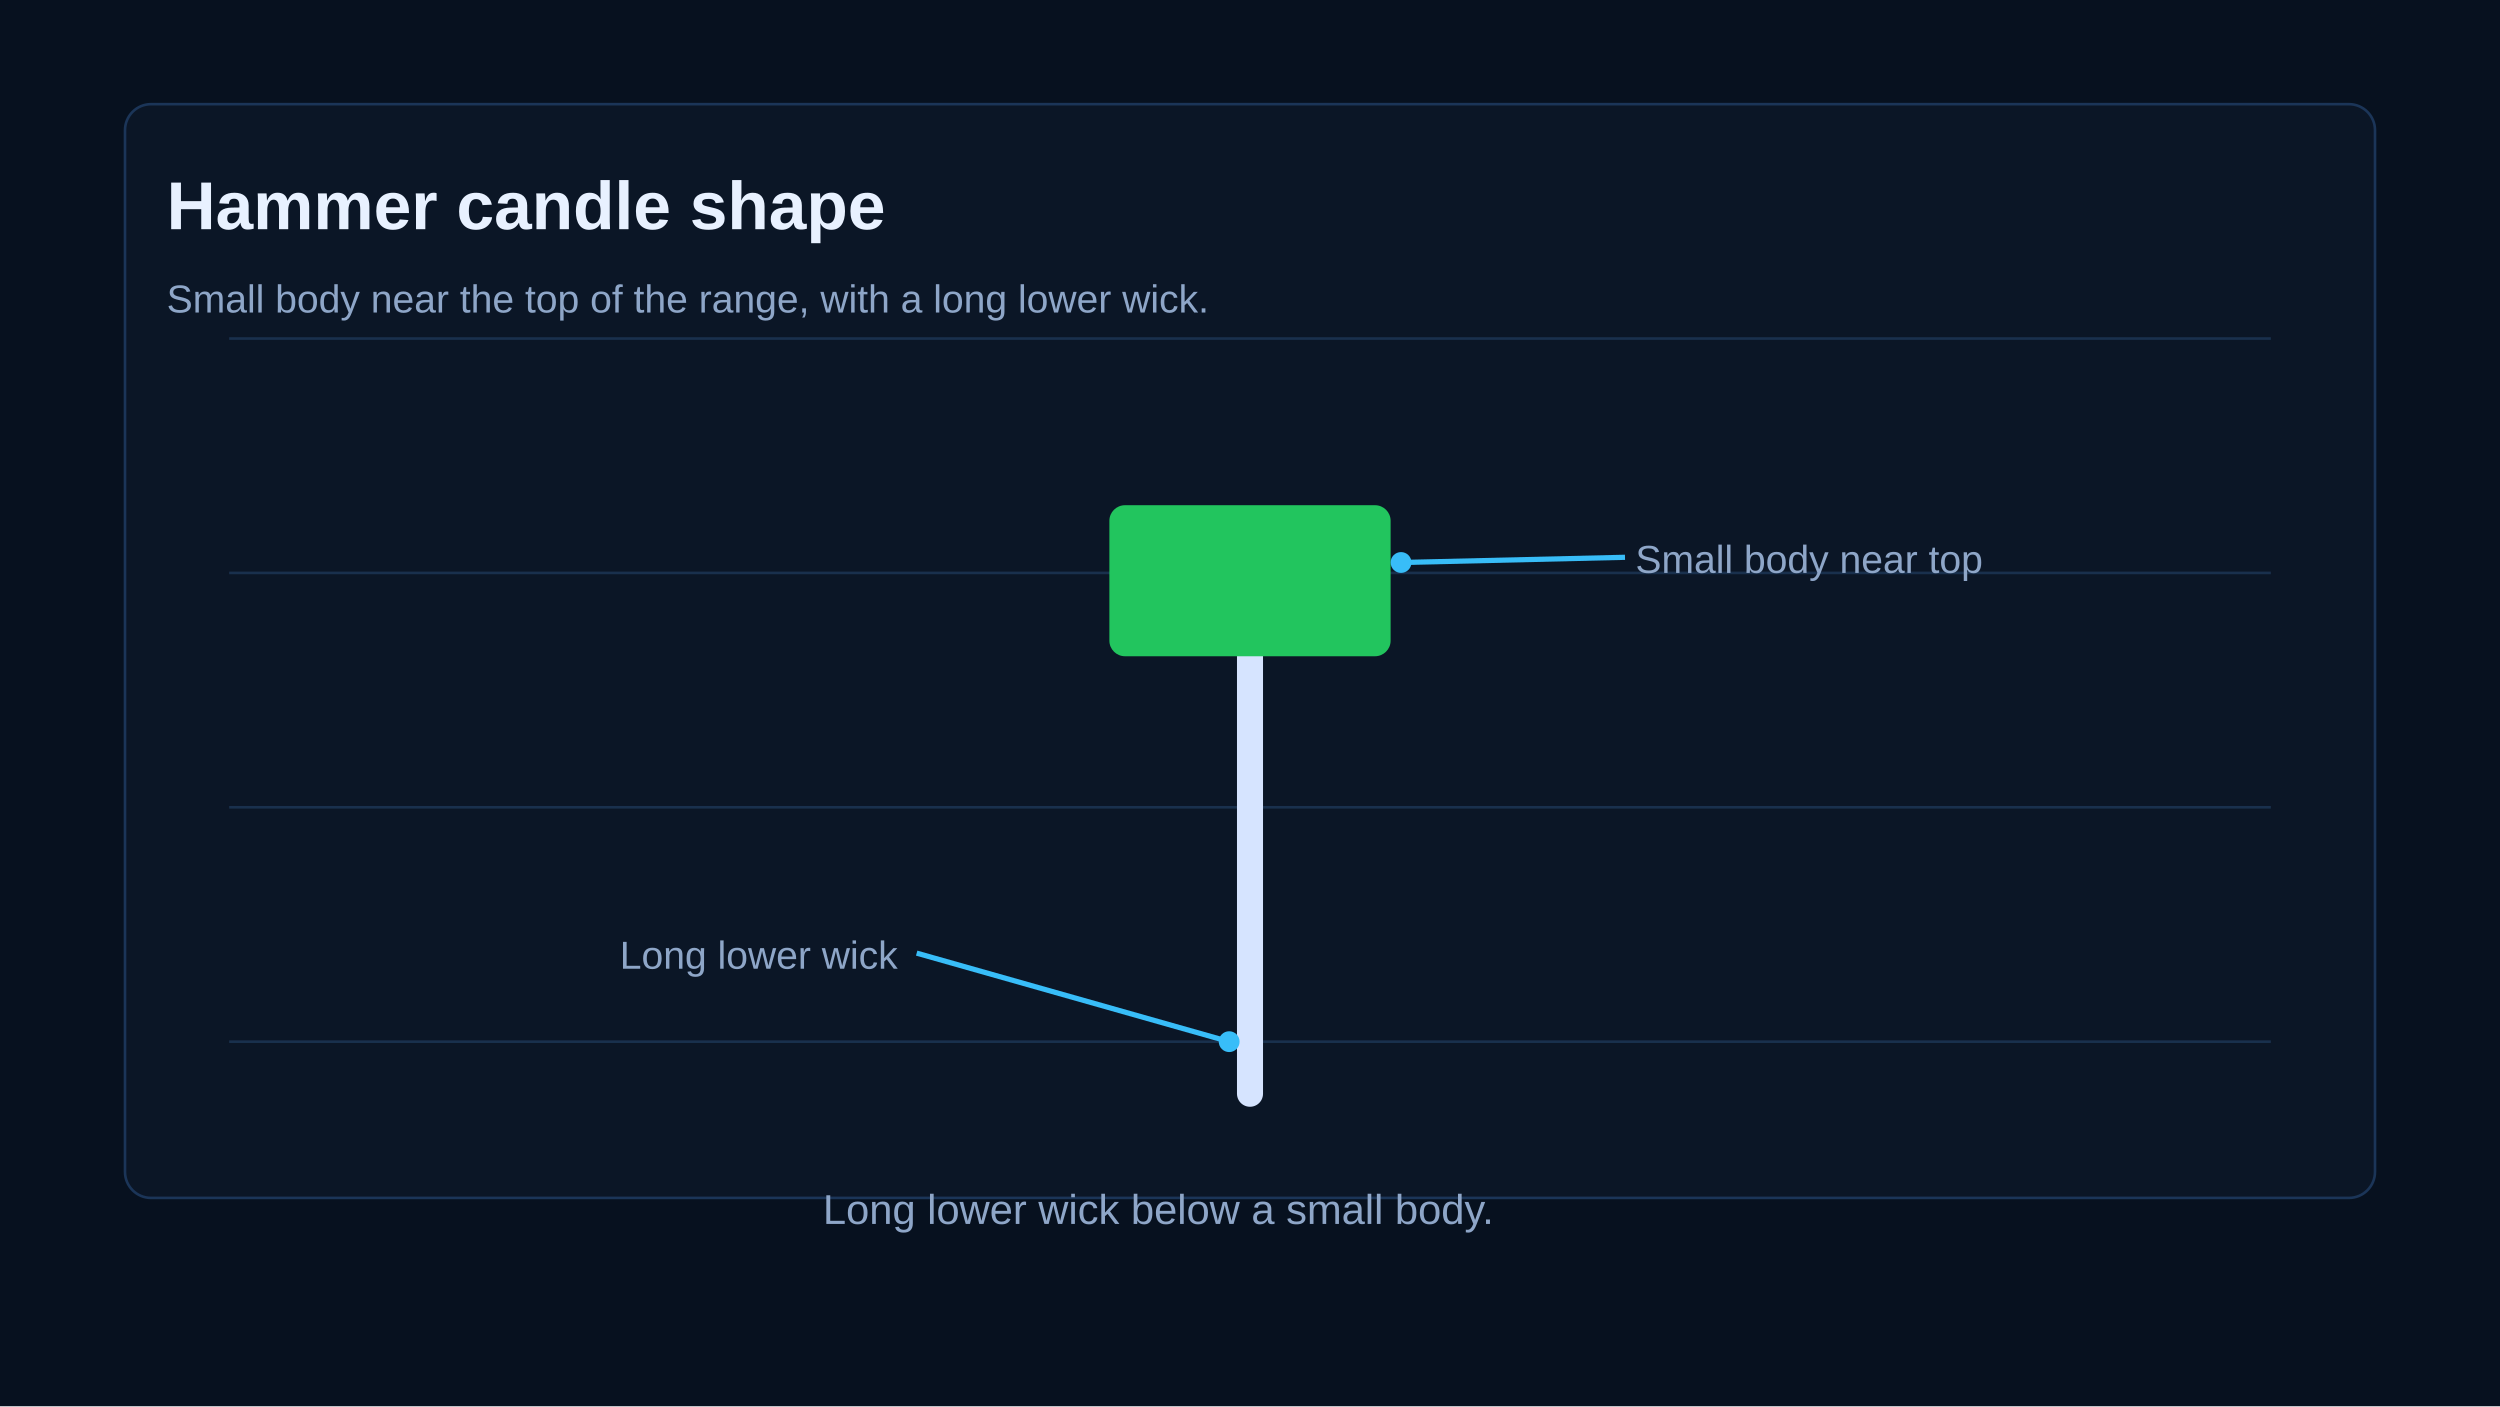
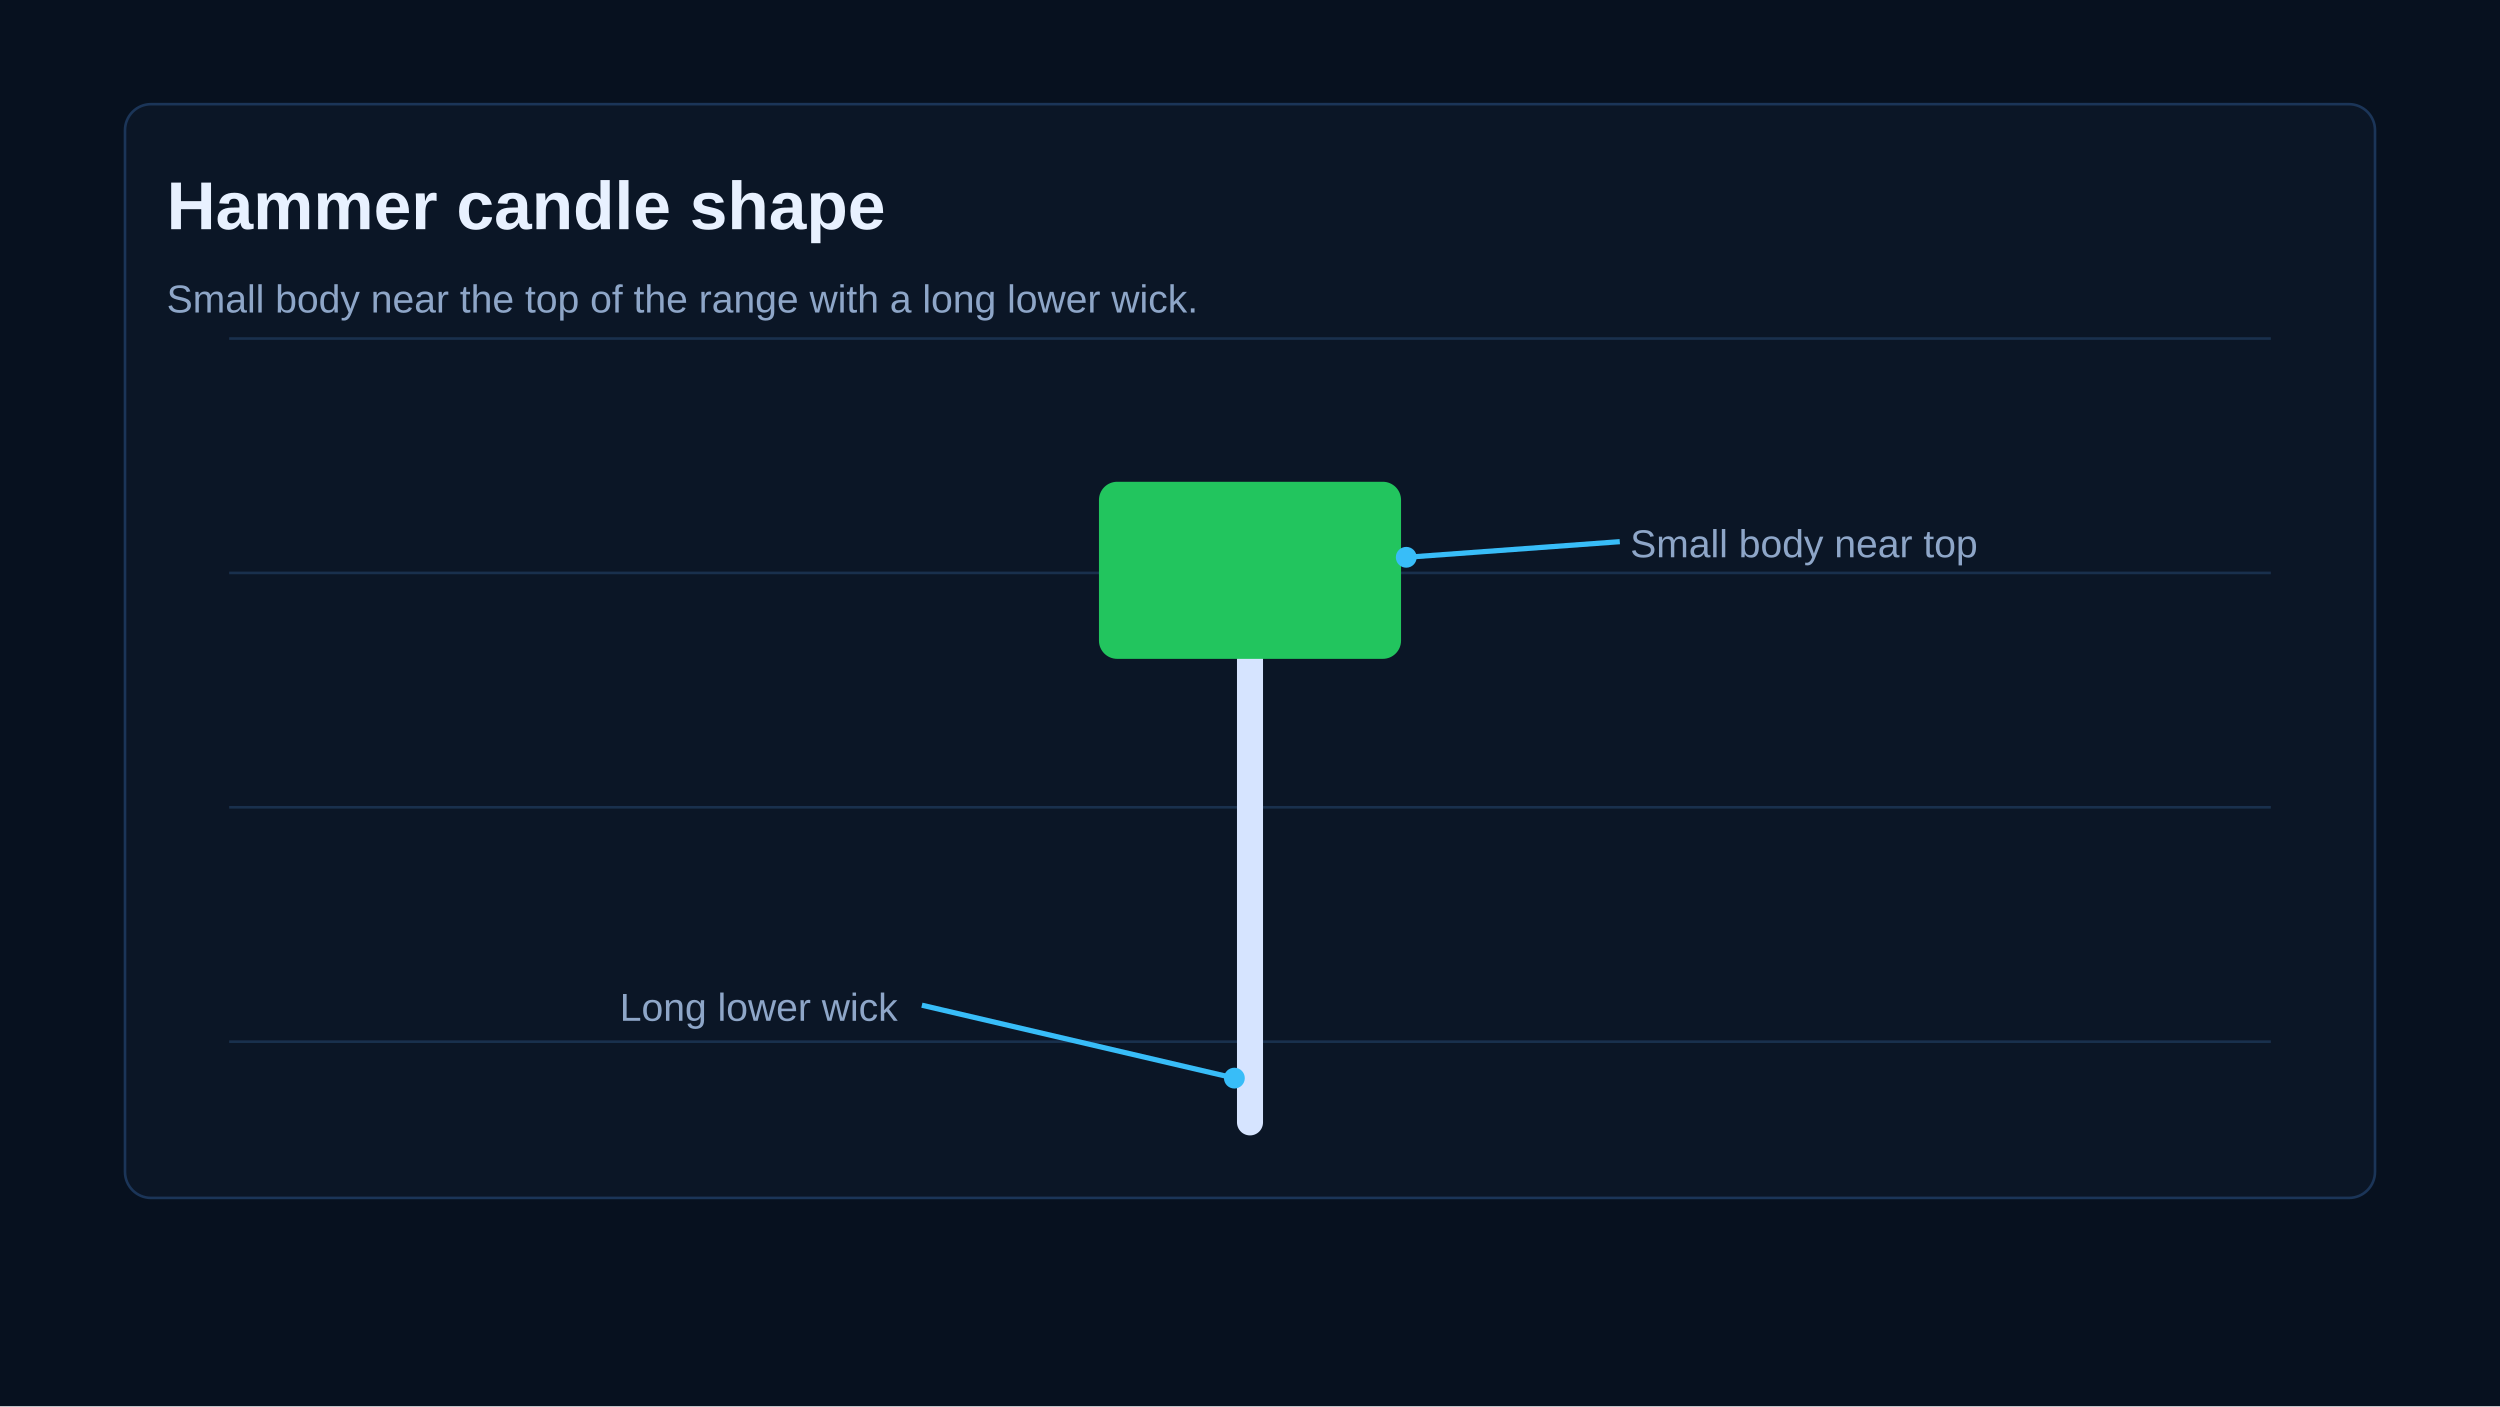
<svg xmlns="http://www.w3.org/2000/svg" width="960" height="540" viewBox="0 0 960 540" role="img" aria-labelledby="title desc">
  <rect width="960" height="540" fill="#07111f" />
  <rect x="48" y="40" width="864" height="420" rx="10" fill="#0b1626" stroke="#1b3558" />
  <g stroke="#19304d" stroke-width="1">
    <path d="M88 130H872M88 220H872M88 310H872M88 400H872" />
  </g>
  <text x="64" y="88" fill="#e8f1ff" font-family="Arial, sans-serif" font-size="26" font-weight="700">Hammer candle shape</text>
-   <text x="64" y="120" fill="#8ea6c8" font-family="Arial, sans-serif" font-size="15">Small body near the top of the range, with a long lower wick.</text>
-   <g transform="translate(480 150)">
-     <line x1="0" y1="62" x2="0" y2="270" stroke="#d6e4ff" stroke-width="10" stroke-linecap="round" />
-     <rect x="-54" y="44" width="108" height="58" rx="6" fill="#22c55e" />
-     <text x="-164" y="320" fill="#8ea6c8" font-family="Arial, sans-serif" font-size="16">Long lower wick below a small body.</text>
+   <text x="64" y="120" fill="#8ea6c8" font-family="Arial, sans-serif" font-size="15">Small body near the top of the range with a long lower wick.</text>
+   <g transform="translate(480 145)">
+     <line x1="0" y1="50" x2="0" y2="286" stroke="#d6e4ff" stroke-width="10" stroke-linecap="round" />
+     <rect x="-58" y="40" width="116" height="68" rx="7" fill="#22c55e" />
  </g>
  <g font-family="Arial, sans-serif" font-size="15" fill="#8ea6c8">
-     <text x="628" y="220">Small body near top</text>
-     <path d="M624 214L538 216" stroke="#38bdf8" stroke-width="2" fill="none" />
-     <circle cx="538" cy="216" r="4" fill="#38bdf8" />
-     <text x="238" y="372">Long lower wick</text>
-     <path d="M352 366L472 400" stroke="#38bdf8" stroke-width="2" fill="none" />
-     <circle cx="472" cy="400" r="4" fill="#38bdf8" />
+     <text x="626" y="214">Small body near top</text>
+     <path d="M622 208L540 214" stroke="#38bdf8" stroke-width="2" fill="none" />
+     <circle cx="540" cy="214" r="4" fill="#38bdf8" />
+     <text x="238" y="392">Long lower wick</text>
+     <path d="M354 386L474 414" stroke="#38bdf8" stroke-width="2" fill="none" />
+     <circle cx="474" cy="414" r="4" fill="#38bdf8" />
  </g>
</svg>
